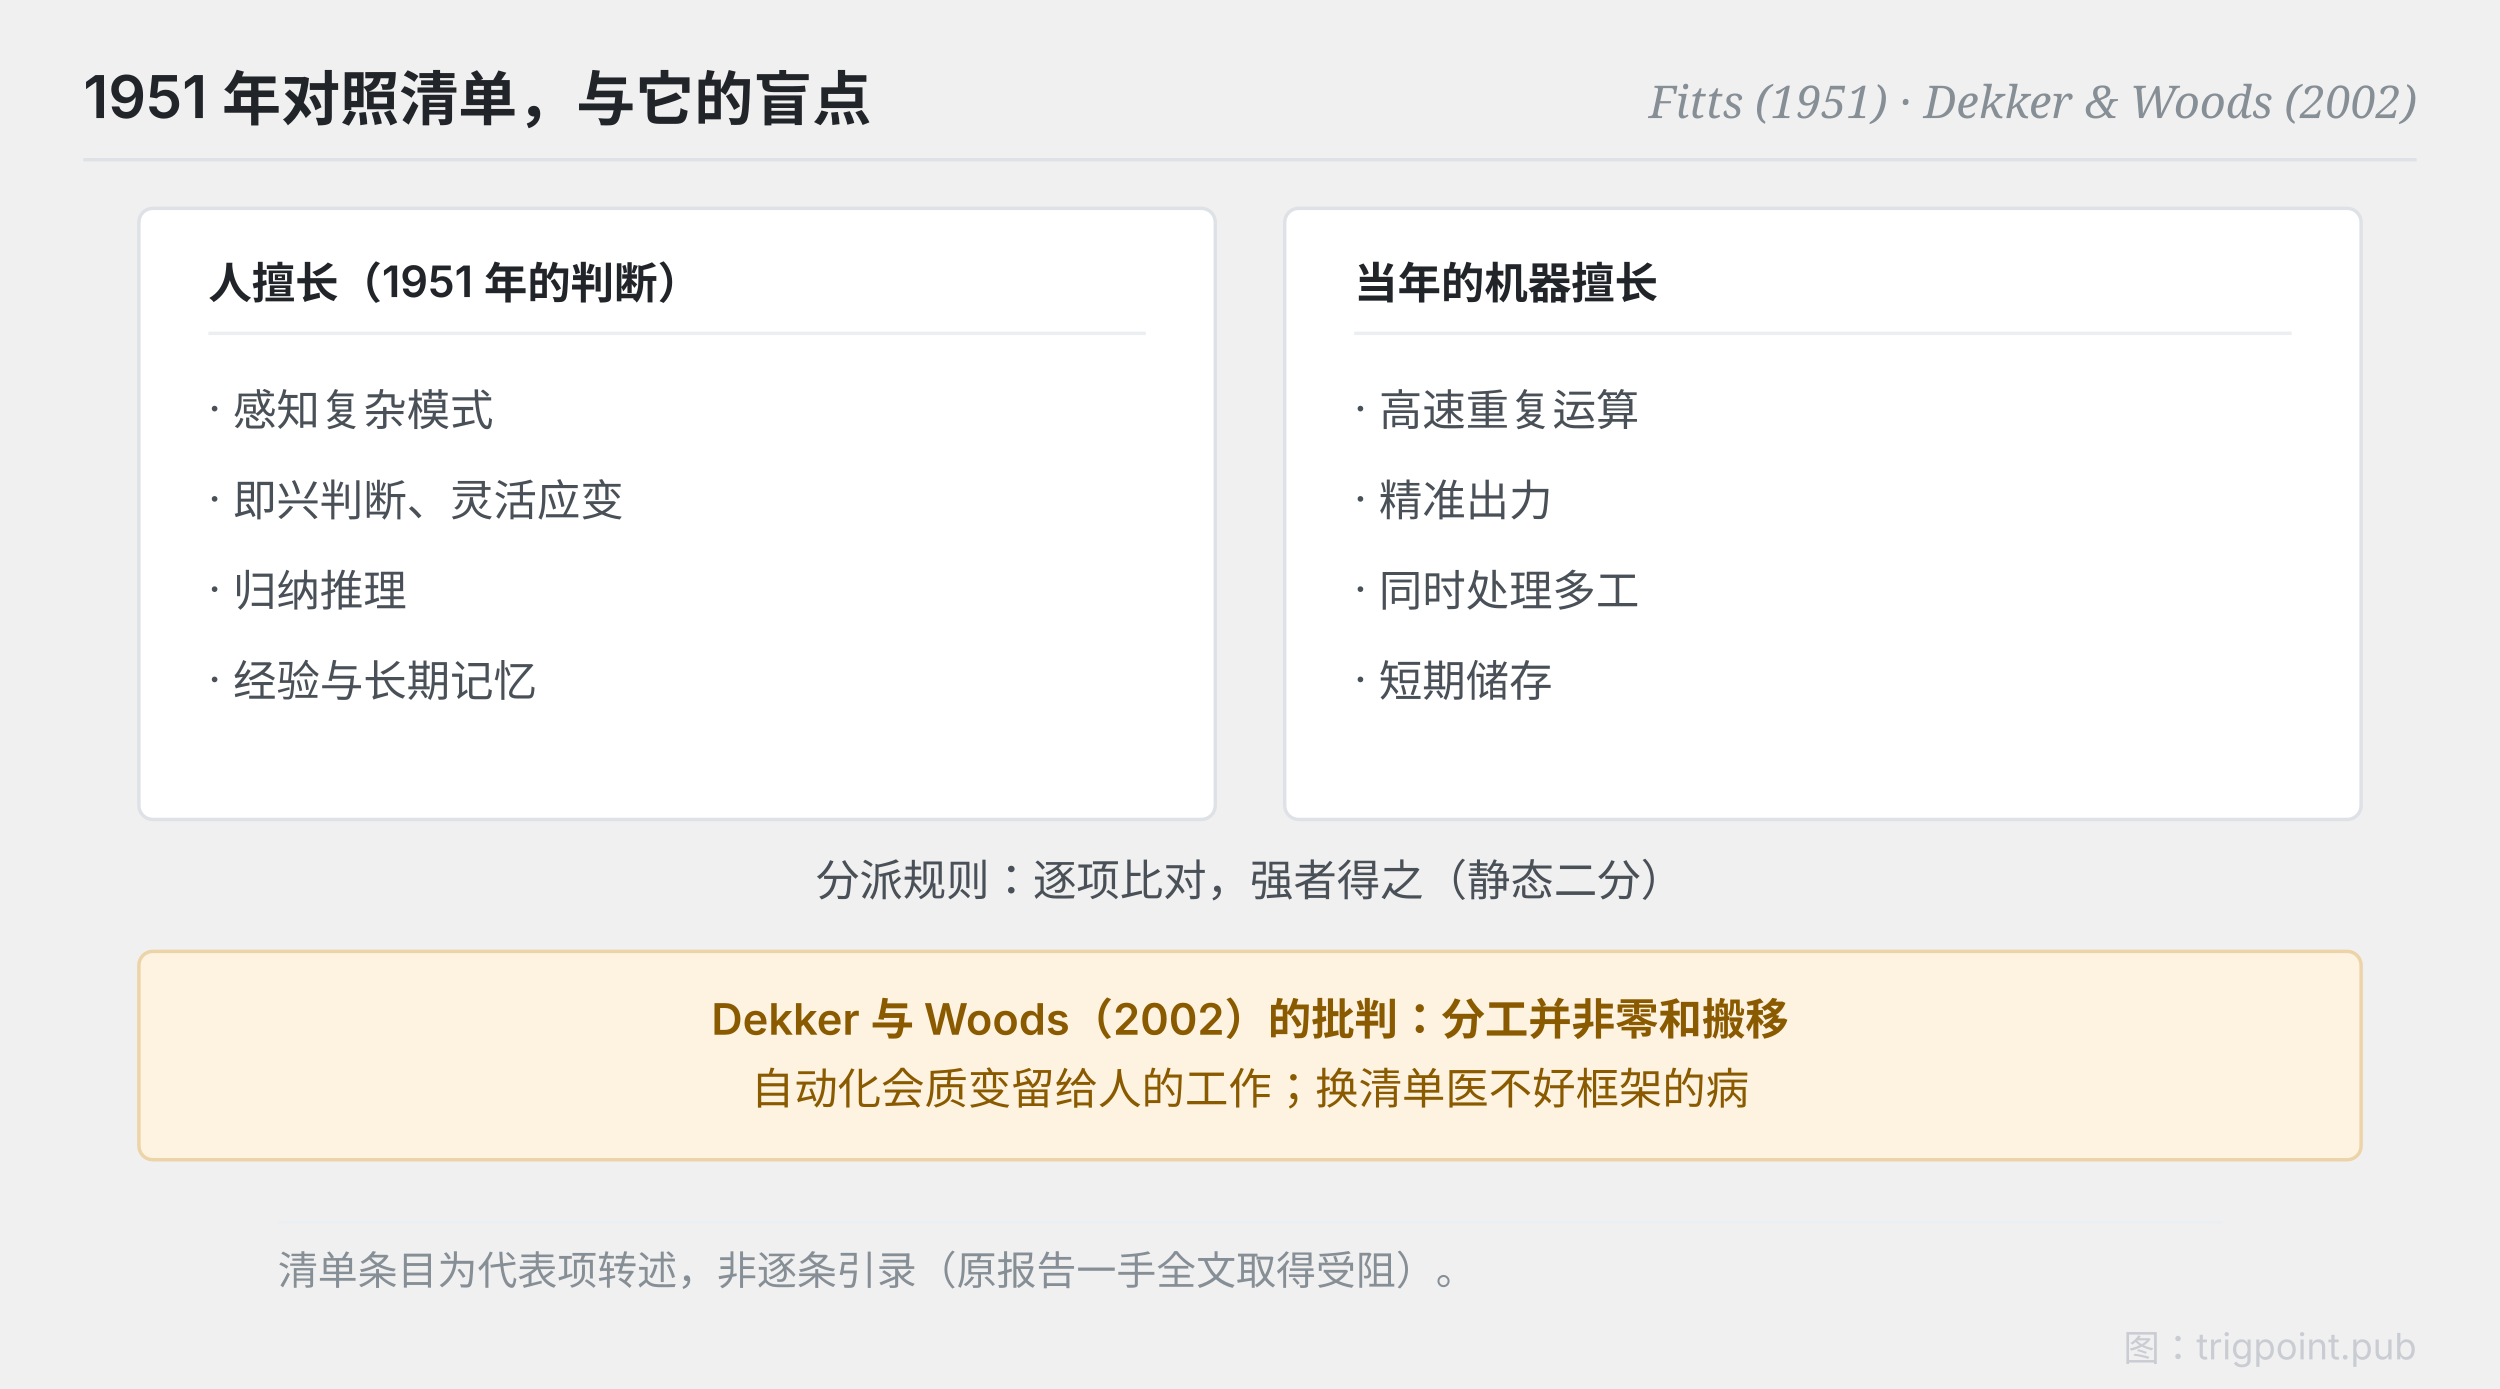
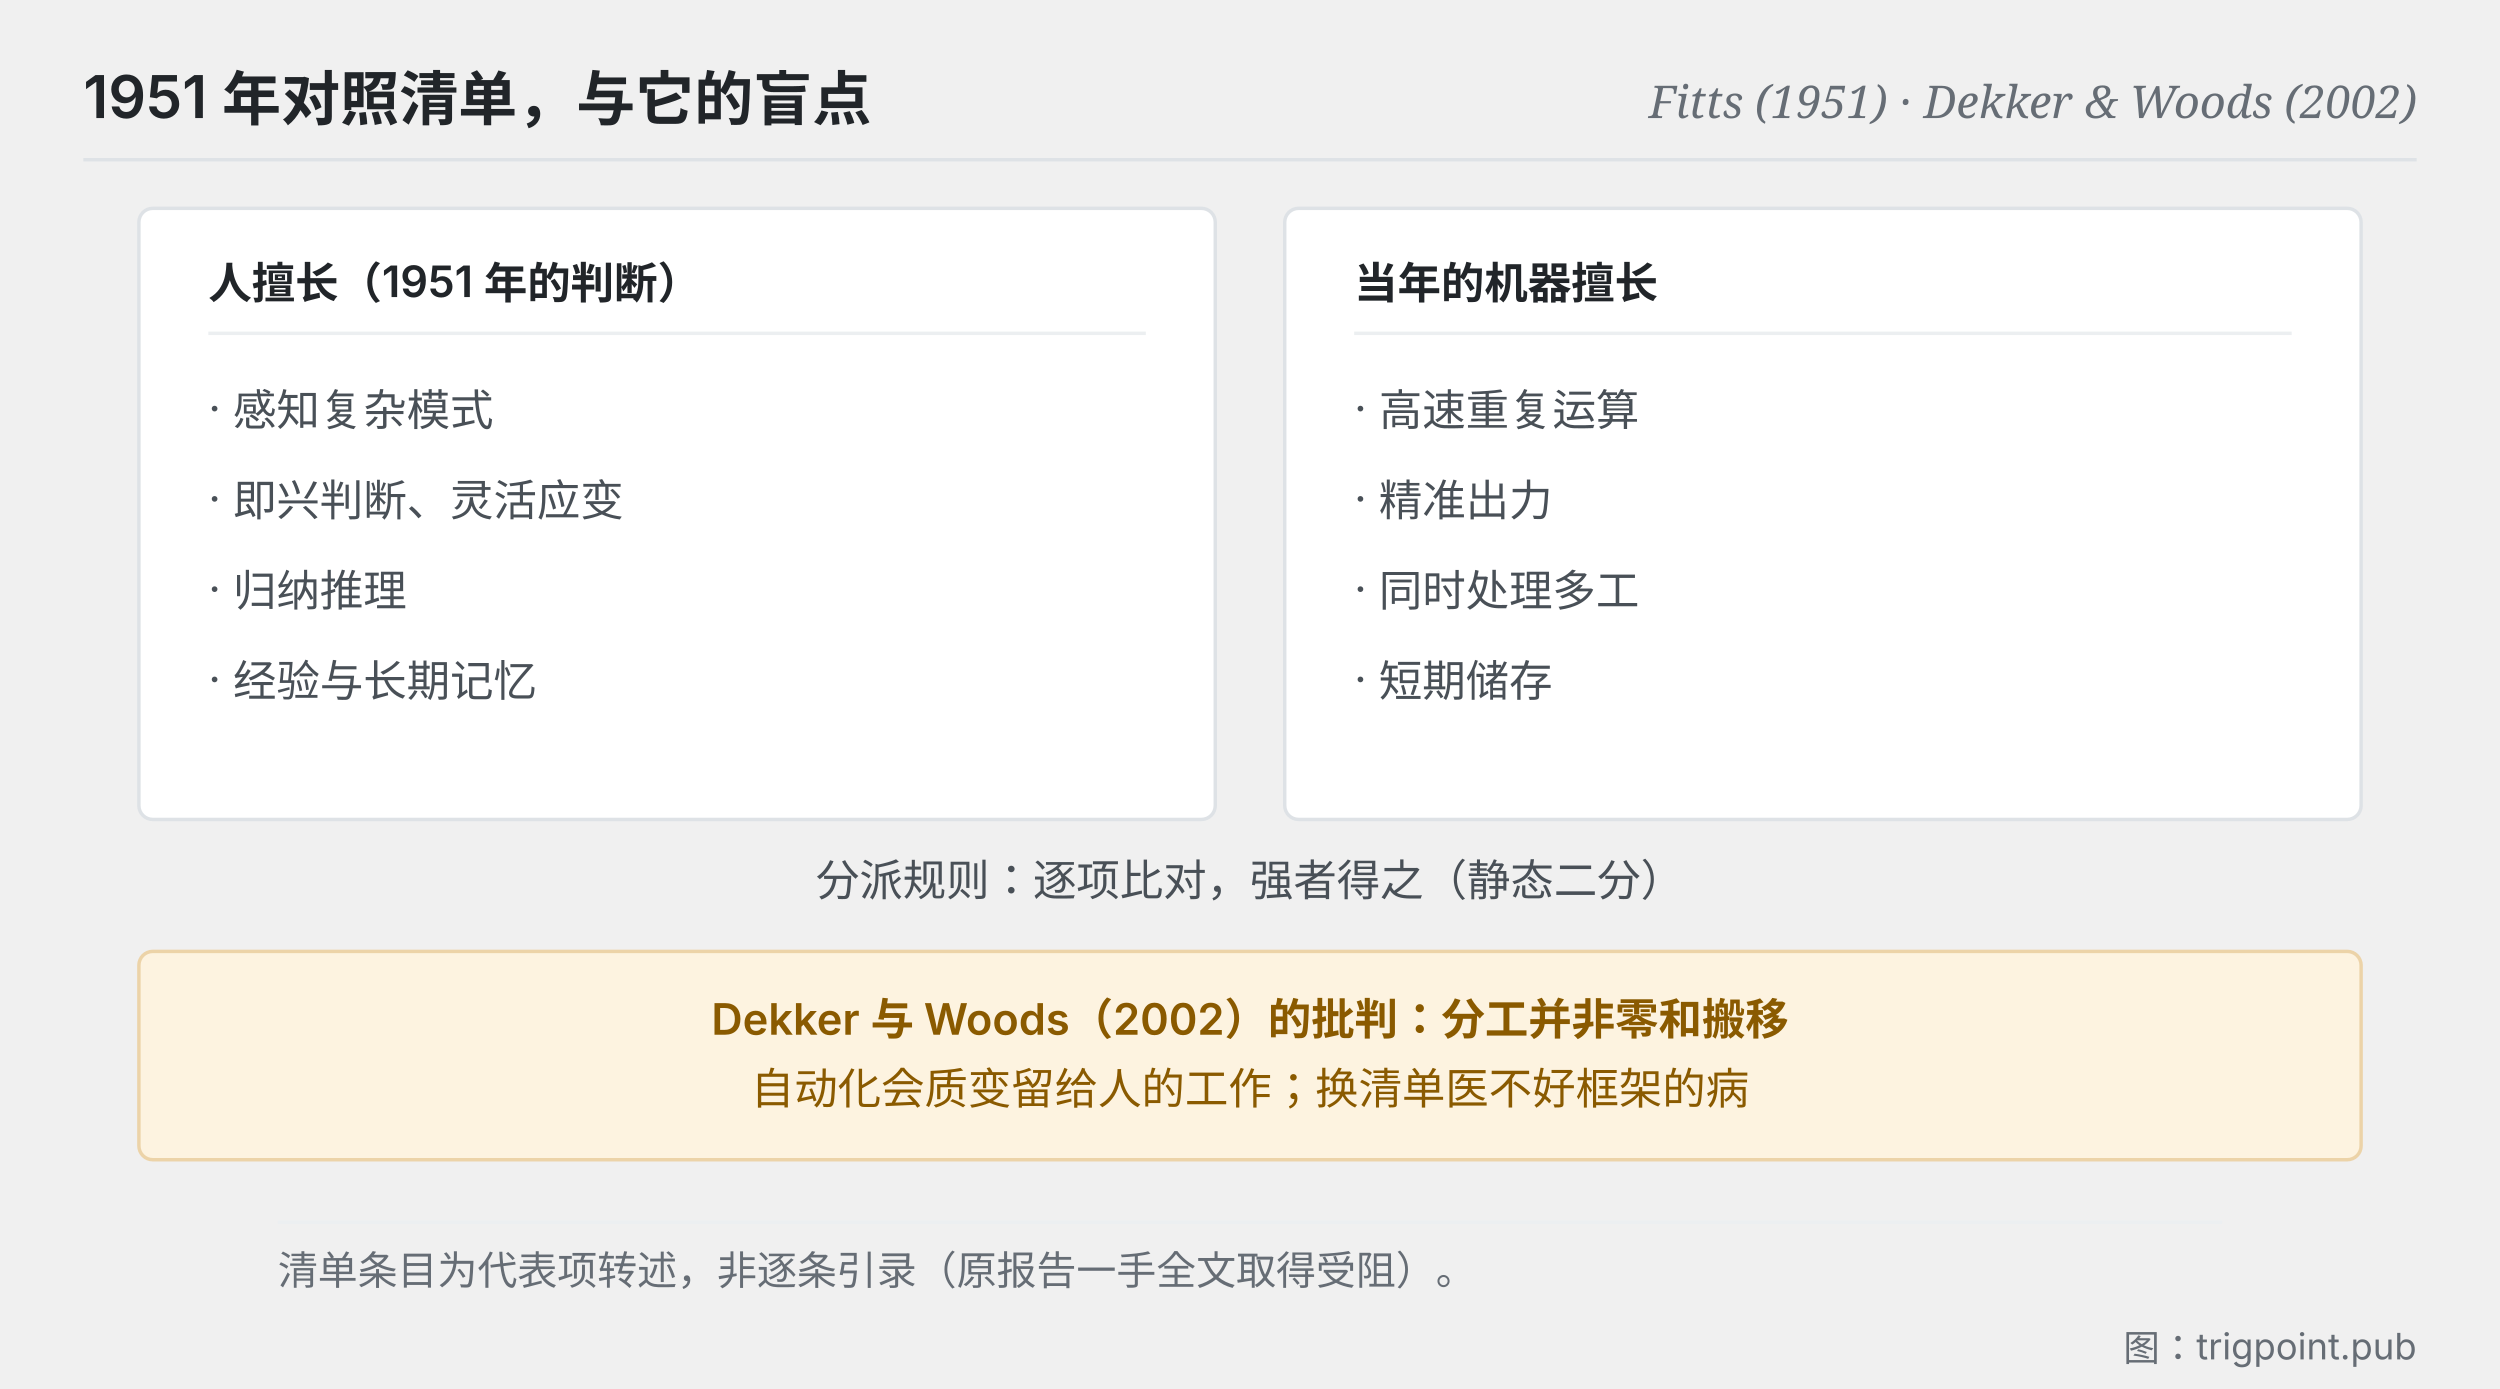
<svg xmlns="http://www.w3.org/2000/svg" viewBox="0 0 720 400" role="img" aria-label="1951 年 Fitts 对照清单结构示意：人擅长与机器擅长两栏，下方为 2002 年替换神话批判">
  <text x="24" y="34" font-family="Inter,'Noto Sans TC',sans-serif" font-size="17" font-weight="600" fill="#212529">1951 年对照清单，与它的盲点</text>
-   <text x="696" y="34" text-anchor="end" font-family="Georgia,'Noto Serif TC',serif" font-size="13" font-style="italic" fill="#868e96">Fitts (1951) · Dekker &amp; Woods (2002)</text>
+   <text x="696" y="34" text-anchor="end" font-family="Georgia,'Noto Serif TC',serif" font-size="13" font-style="italic" fill="#666d75">Fitts (1951) · Dekker &amp; Woods (2002)</text>
  <line x1="24" y1="46" x2="696" y2="46" stroke="#dee2e6" stroke-width="1" />
  <g font-family="Inter,'Noto Sans TC',sans-serif" font-size="12.5">
    <rect x="40" y="60" width="310" height="176" rx="4" fill="#ffffff" stroke="#dee2e6" />
    <text x="60" y="86" fill="#212529" font-weight="600">人擅长（1951 年的判断）</text>
    <line x1="60" y1="96" x2="330" y2="96" stroke="#eceff1" stroke-width="1" />
    <text x="60" y="122" fill="#495057">· 感知复杂模式</text>
    <text x="60" y="148" fill="#495057">· 即兴判断、灵活应变</text>
    <text x="60" y="174" fill="#495057">· 归纳推理</text>
    <text x="60" y="200" fill="#495057">· 经验与长期记忆</text>
    <rect x="370" y="60" width="310" height="176" rx="4" fill="#ffffff" stroke="#dee2e6" />
    <text x="390" y="86" fill="#212529" font-weight="600">当年的机器擅长</text>
    <line x1="390" y1="96" x2="660" y2="96" stroke="#eceff1" stroke-width="1" />
    <text x="390" y="122" fill="#495057">· 高速重复运算</text>
    <text x="390" y="148" fill="#495057">· 精准出力</text>
    <text x="390" y="174" fill="#495057">· 同时处理多工</text>
    <text x="390" y="200" fill="#495057">· 短期储存</text>
    <text x="360" y="258" text-anchor="middle" fill="#495057">分派规则：逐项比对，强者得之（静态二分）</text>
    <rect x="40" y="274" width="640" height="60" rx="4" fill="#fdf3e0" stroke="#ecd3a8" />
    <text x="360" y="298" text-anchor="middle" fill="#8a5a00" font-weight="600">Dekker 与 Woods（2002）的批判：分工并非零和搬移</text>
    <text x="360" y="318" text-anchor="middle" fill="#8a5a00">自动化会质变留给人的工作；换清单医不好框架的病</text>
    <line x1="80" y1="352" x2="640" y2="352" stroke="#eceff1" stroke-width="1" />
-     <text x="80" y="370" font-size="11.5" fill="#868e96">清单条目为代表项转述，非逐条引录（原报告一手全文取得受阻）。</text>
-     <text x="696" y="392" text-anchor="end" font-size="10.5" fill="#c9ccd2">图：trigpoint.pub</text>
+     <text x="80" y="370" font-size="11.5" fill="#666d75">清单条目为代表项转述，非逐条引录（原报告一手全文取得受阻）。</text>
+     <text x="696" y="392" text-anchor="end" font-size="10.5" fill="#666d75">图：trigpoint.pub</text>
  </g>
</svg>
